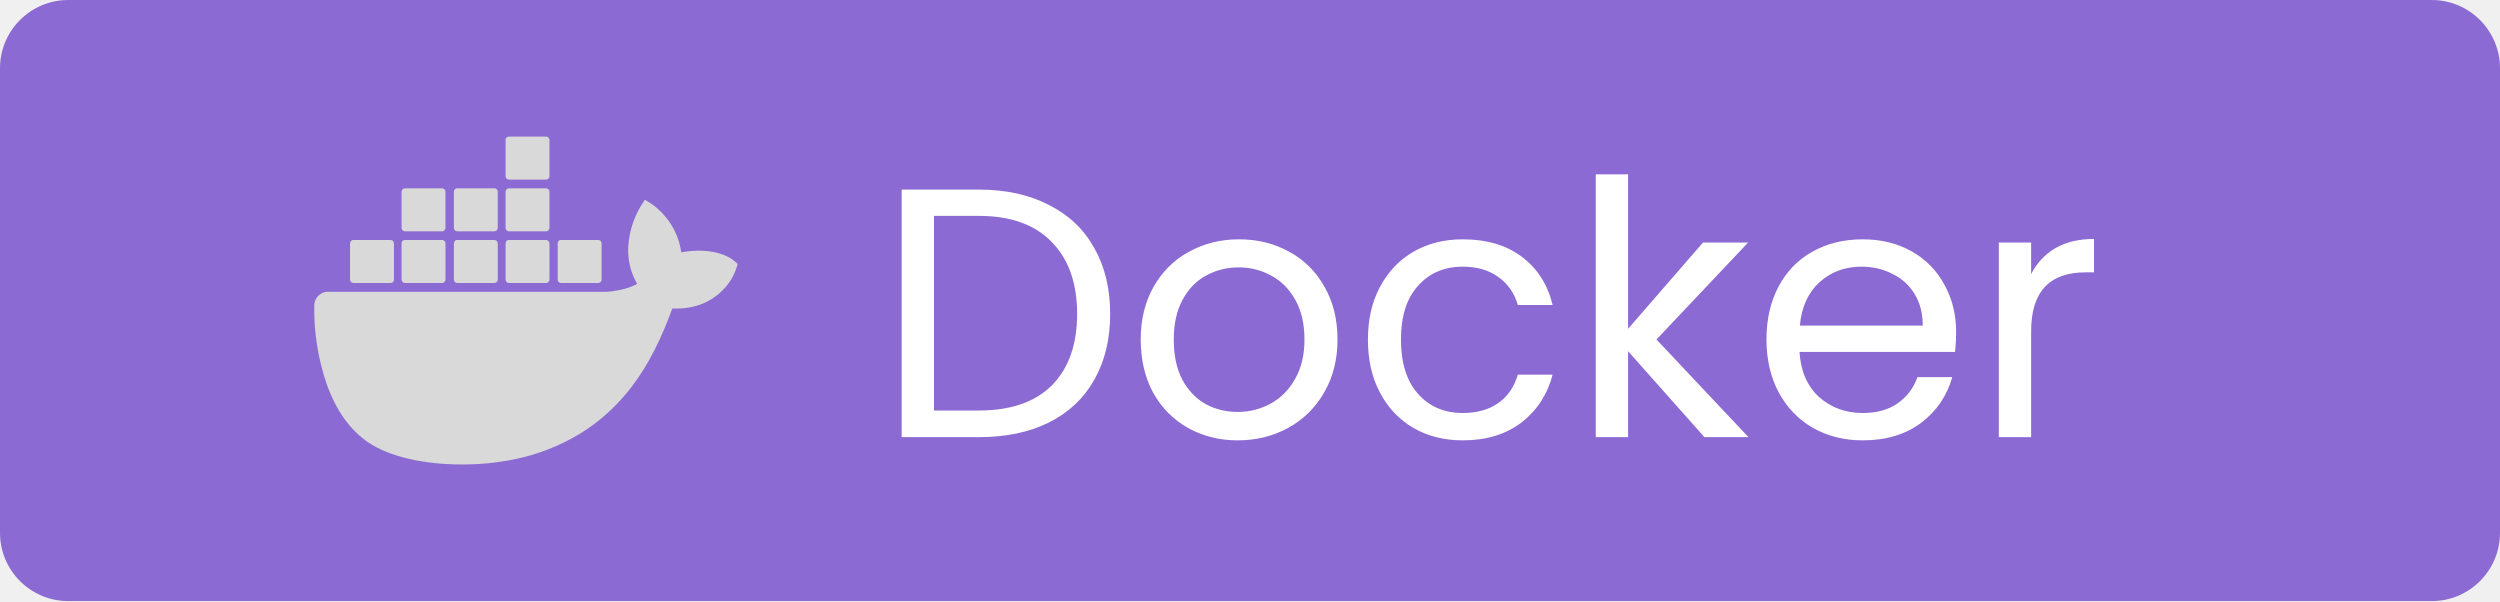
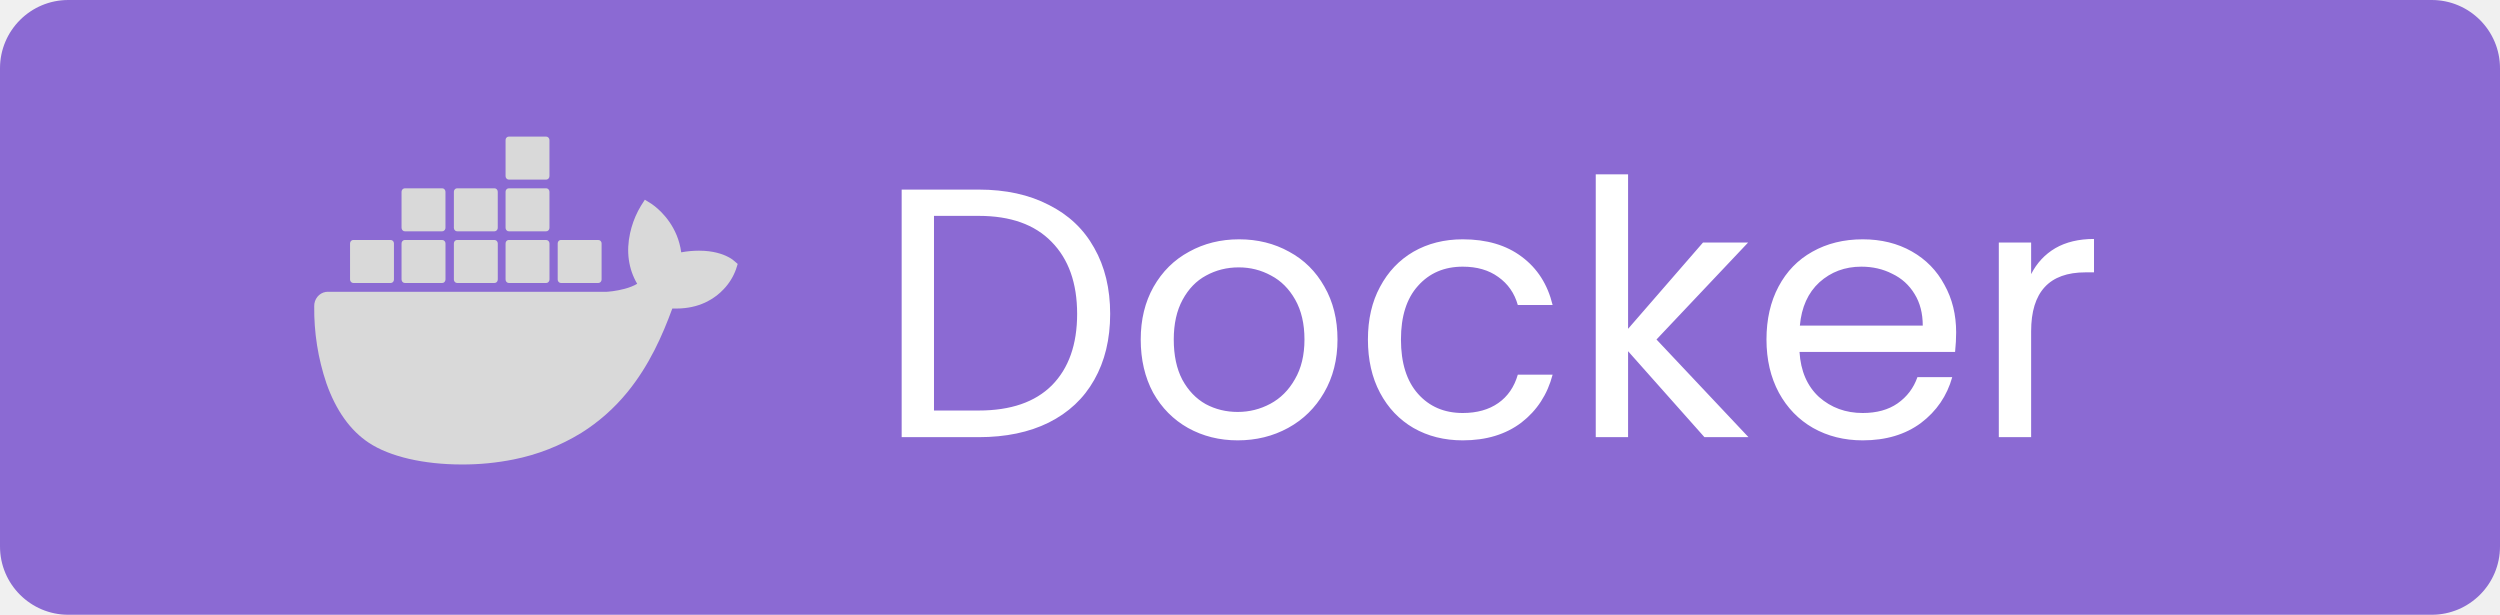
- <svg xmlns="http://www.w3.org/2000/svg" width="183" height="44" viewBox="0 0 183 44" fill="none">
-   <rect width="183" height="44" rx="5" fill="#8B6AD3" />
+ <svg xmlns="http://www.w3.org/2000/svg" width="183" height="45" viewBox="0 0 183 45" fill="none">
+   <rect width="183" height="45" rx="5" fill="#8B6AD3" />
  <path d="M71.644 13.878C73.62 13.878 75.327 14.251 76.766 14.996C78.222 15.724 79.331 16.773 80.094 18.142C80.874 19.511 81.264 21.123 81.264 22.978C81.264 24.833 80.874 26.445 80.094 27.814C79.331 29.166 78.222 30.206 76.766 30.934C75.327 31.645 73.62 32 71.644 32H66.002V13.878H71.644ZM71.644 30.05C73.984 30.05 75.769 29.435 77 28.204C78.231 26.956 78.846 25.214 78.846 22.978C78.846 20.725 78.222 18.965 76.974 17.7C75.743 16.435 73.967 15.802 71.644 15.802H68.368V30.05H71.644ZM90.599 32.234C89.264 32.234 88.051 31.931 86.959 31.324C85.884 30.717 85.035 29.859 84.411 28.75C83.804 27.623 83.501 26.323 83.501 24.85C83.501 23.394 83.813 22.111 84.437 21.002C85.078 19.875 85.945 19.017 87.037 18.428C88.129 17.821 89.351 17.518 90.703 17.518C92.055 17.518 93.277 17.821 94.369 18.428C95.461 19.017 96.319 19.867 96.943 20.976C97.584 22.085 97.905 23.377 97.905 24.85C97.905 26.323 97.576 27.623 96.917 28.75C96.275 29.859 95.4 30.717 94.291 31.324C93.181 31.931 91.951 32.234 90.599 32.234ZM90.599 30.154C91.448 30.154 92.246 29.955 92.991 29.556C93.736 29.157 94.334 28.559 94.785 27.762C95.253 26.965 95.487 25.994 95.487 24.85C95.487 23.706 95.261 22.735 94.811 21.938C94.36 21.141 93.771 20.551 93.043 20.17C92.315 19.771 91.526 19.572 90.677 19.572C89.81 19.572 89.013 19.771 88.285 20.17C87.574 20.551 87.002 21.141 86.569 21.938C86.135 22.735 85.919 23.706 85.919 24.85C85.919 26.011 86.127 26.991 86.543 27.788C86.976 28.585 87.548 29.183 88.259 29.582C88.969 29.963 89.749 30.154 90.599 30.154ZM100.132 24.85C100.132 23.377 100.426 22.094 101.016 21.002C101.605 19.893 102.42 19.035 103.46 18.428C104.517 17.821 105.722 17.518 107.074 17.518C108.824 17.518 110.263 17.943 111.39 18.792C112.534 19.641 113.288 20.82 113.652 22.328H111.104C110.861 21.461 110.384 20.777 109.674 20.274C108.98 19.771 108.114 19.52 107.074 19.52C105.722 19.52 104.63 19.988 103.798 20.924C102.966 21.843 102.55 23.151 102.55 24.85C102.55 26.566 102.966 27.892 103.798 28.828C104.63 29.764 105.722 30.232 107.074 30.232C108.114 30.232 108.98 29.989 109.674 29.504C110.367 29.019 110.844 28.325 111.104 27.424H113.652C113.27 28.88 112.508 30.05 111.364 30.934C110.22 31.801 108.79 32.234 107.074 32.234C105.722 32.234 104.517 31.931 103.46 31.324C102.42 30.717 101.605 29.859 101.016 28.75C100.426 27.641 100.132 26.341 100.132 24.85ZM124.765 32L119.175 25.708V32H116.809V12.76H119.175V24.07L124.661 17.752H127.963L121.255 24.85L127.989 32H124.765ZM143.19 24.33C143.19 24.781 143.164 25.257 143.112 25.76H131.724C131.81 27.164 132.287 28.265 133.154 29.062C134.038 29.842 135.104 30.232 136.352 30.232C137.374 30.232 138.224 29.998 138.9 29.53C139.593 29.045 140.078 28.403 140.356 27.606H142.904C142.522 28.975 141.76 30.093 140.616 30.96C139.472 31.809 138.05 32.234 136.352 32.234C135 32.234 133.786 31.931 132.712 31.324C131.654 30.717 130.822 29.859 130.216 28.75C129.609 27.623 129.306 26.323 129.306 24.85C129.306 23.377 129.6 22.085 130.19 20.976C130.779 19.867 131.602 19.017 132.66 18.428C133.734 17.821 134.965 17.518 136.352 17.518C137.704 17.518 138.9 17.813 139.94 18.402C140.98 18.991 141.777 19.806 142.332 20.846C142.904 21.869 143.19 23.03 143.19 24.33ZM140.746 23.836C140.746 22.935 140.546 22.163 140.148 21.522C139.749 20.863 139.203 20.369 138.51 20.04C137.834 19.693 137.08 19.52 136.248 19.52C135.052 19.52 134.029 19.901 133.18 20.664C132.348 21.427 131.871 22.484 131.75 23.836H140.746ZM148.679 20.066C149.095 19.251 149.684 18.619 150.447 18.168C151.227 17.717 152.171 17.492 153.281 17.492V19.936H152.657C150.005 19.936 148.679 21.375 148.679 24.252V32H146.313V17.752H148.679V20.066Z" fill="white" />
  <path d="M46.913 15.072L47.203 14.618L47.711 14.936L47.935 15.102C48.478 15.534 49.619 16.638 49.865 18.47C50.297 18.39 50.733 18.35 51.169 18.35C52.204 18.35 52.9 18.598 53.295 18.804L53.498 18.918L53.63 19.008L54 19.32L53.872 19.72C53.673 20.268 53.363 20.766 52.962 21.18C52.4 21.778 51.411 22.484 49.844 22.576L49.499 22.586H49.212C48.495 24.54 47.532 26.742 45.915 28.718C44.955 29.892 43.816 30.897 42.543 31.694C41.017 32.628 39.347 33.283 37.605 33.63C36.357 33.88 35.09 34.004 33.821 34C31.011 34 28.531 33.424 27.006 32.416C25.644 31.518 24.598 30.052 23.895 28.062C23.279 26.244 22.977 24.328 23.001 22.402C22.998 22.155 23.081 21.915 23.235 21.726C23.388 21.536 23.602 21.41 23.838 21.37L23.97 21.36H44.392L44.57 21.346L44.859 21.314C45.355 21.246 46.11 21.094 46.641 20.774C46.006 19.688 45.825 18.418 46.122 17.066C46.246 16.502 46.442 15.957 46.703 15.446L46.913 15.072ZM28.599 17.568L28.676 17.582C28.712 17.596 28.744 17.617 28.77 17.646C28.795 17.674 28.815 17.709 28.826 17.746L28.837 17.826V20.456L28.826 20.538C28.814 20.576 28.795 20.61 28.769 20.638C28.742 20.667 28.71 20.689 28.674 20.702L28.599 20.714H25.863C25.812 20.713 25.763 20.696 25.722 20.664C25.681 20.633 25.651 20.588 25.636 20.538L25.623 20.458V17.824L25.636 17.744C25.647 17.706 25.667 17.671 25.693 17.642C25.719 17.614 25.752 17.592 25.788 17.578L25.863 17.566L28.599 17.568ZM32.371 17.568L32.447 17.582C32.483 17.595 32.515 17.617 32.541 17.646C32.567 17.674 32.587 17.708 32.598 17.746L32.61 17.826V20.456L32.596 20.538C32.585 20.576 32.565 20.61 32.539 20.638C32.513 20.667 32.481 20.689 32.445 20.702L32.369 20.714H29.634C29.583 20.713 29.533 20.695 29.493 20.664C29.452 20.632 29.422 20.588 29.407 20.538L29.393 20.46V17.826C29.393 17.773 29.409 17.72 29.438 17.676C29.467 17.632 29.509 17.599 29.558 17.58L29.634 17.566L32.371 17.568ZM36.2 17.568L36.275 17.582C36.311 17.596 36.343 17.617 36.369 17.646C36.395 17.674 36.414 17.709 36.425 17.746L36.438 17.826V20.456L36.425 20.538C36.413 20.576 36.394 20.61 36.368 20.638C36.342 20.667 36.309 20.689 36.273 20.702L36.198 20.714H33.462C33.411 20.713 33.362 20.696 33.321 20.664C33.28 20.633 33.25 20.588 33.235 20.538L33.224 20.458V17.824L33.235 17.744C33.246 17.706 33.266 17.671 33.292 17.642C33.318 17.614 33.351 17.592 33.387 17.578L33.462 17.566L36.2 17.568ZM39.982 17.568L40.057 17.582C40.093 17.595 40.126 17.617 40.152 17.646C40.178 17.674 40.197 17.708 40.209 17.746L40.222 17.826V20.456C40.223 20.509 40.207 20.562 40.178 20.606C40.148 20.65 40.106 20.683 40.057 20.702L39.98 20.714H37.246C37.195 20.713 37.146 20.696 37.105 20.664C37.064 20.633 37.034 20.588 37.019 20.538L37.008 20.458V17.824L37.019 17.744C37.03 17.706 37.05 17.671 37.076 17.642C37.102 17.614 37.135 17.592 37.171 17.578L37.248 17.566H39.984L39.982 17.568ZM43.799 17.568L43.874 17.582C43.91 17.595 43.943 17.617 43.969 17.646C43.995 17.674 44.014 17.708 44.026 17.746L44.037 17.826V20.456C44.038 20.509 44.022 20.562 43.992 20.606C43.963 20.65 43.921 20.683 43.873 20.702L43.797 20.714H41.061C41.01 20.713 40.961 20.696 40.92 20.664C40.879 20.633 40.849 20.588 40.834 20.538L40.823 20.458V17.824L40.834 17.744C40.845 17.706 40.865 17.671 40.891 17.642C40.917 17.614 40.95 17.592 40.986 17.578L41.063 17.566H43.797L43.799 17.568ZM32.367 13.784L32.445 13.798C32.48 13.812 32.512 13.833 32.538 13.861C32.564 13.889 32.583 13.923 32.594 13.96L32.608 14.042V16.672C32.608 16.726 32.593 16.778 32.563 16.822C32.534 16.866 32.492 16.899 32.443 16.918L32.367 16.932H29.634C29.582 16.931 29.532 16.913 29.492 16.88C29.451 16.848 29.421 16.803 29.407 16.752L29.393 16.672V14.042C29.393 13.989 29.409 13.937 29.439 13.893C29.468 13.85 29.51 13.816 29.558 13.798L29.634 13.784H32.367ZM36.196 13.784L36.273 13.798C36.309 13.812 36.34 13.833 36.366 13.861C36.392 13.889 36.411 13.923 36.423 13.96L36.436 14.042V16.672C36.437 16.726 36.421 16.778 36.392 16.822C36.362 16.866 36.32 16.899 36.272 16.918L36.196 16.932H33.462C33.411 16.931 33.361 16.913 33.32 16.88C33.279 16.848 33.25 16.803 33.235 16.752L33.224 16.672V14.042L33.235 13.962C33.247 13.924 33.266 13.89 33.292 13.862C33.319 13.833 33.351 13.811 33.387 13.798L33.462 13.784H36.196ZM39.98 13.784C40.085 13.784 40.174 13.858 40.207 13.96L40.22 14.042V16.672C40.221 16.726 40.205 16.778 40.176 16.822C40.146 16.866 40.104 16.899 40.056 16.918L39.978 16.932H37.246C37.195 16.931 37.145 16.913 37.104 16.88C37.064 16.848 37.034 16.803 37.019 16.752L37.008 16.672V14.042L37.019 13.962C37.031 13.924 37.05 13.89 37.076 13.862C37.103 13.833 37.135 13.811 37.171 13.798L37.248 13.784H39.984H39.98ZM39.98 10C40.085 10 40.174 10.074 40.207 10.176L40.22 10.256V12.888C40.221 12.941 40.205 12.994 40.176 13.038C40.146 13.082 40.104 13.116 40.056 13.134L39.978 13.146H37.246C37.195 13.145 37.146 13.128 37.105 13.096C37.064 13.065 37.034 13.02 37.019 12.97L37.008 12.89V10.256L37.019 10.176C37.031 10.139 37.05 10.104 37.076 10.076C37.103 10.047 37.135 10.025 37.171 10.012L37.246 10H39.982H39.98Z" fill="#D9D9D9" />
</svg>
